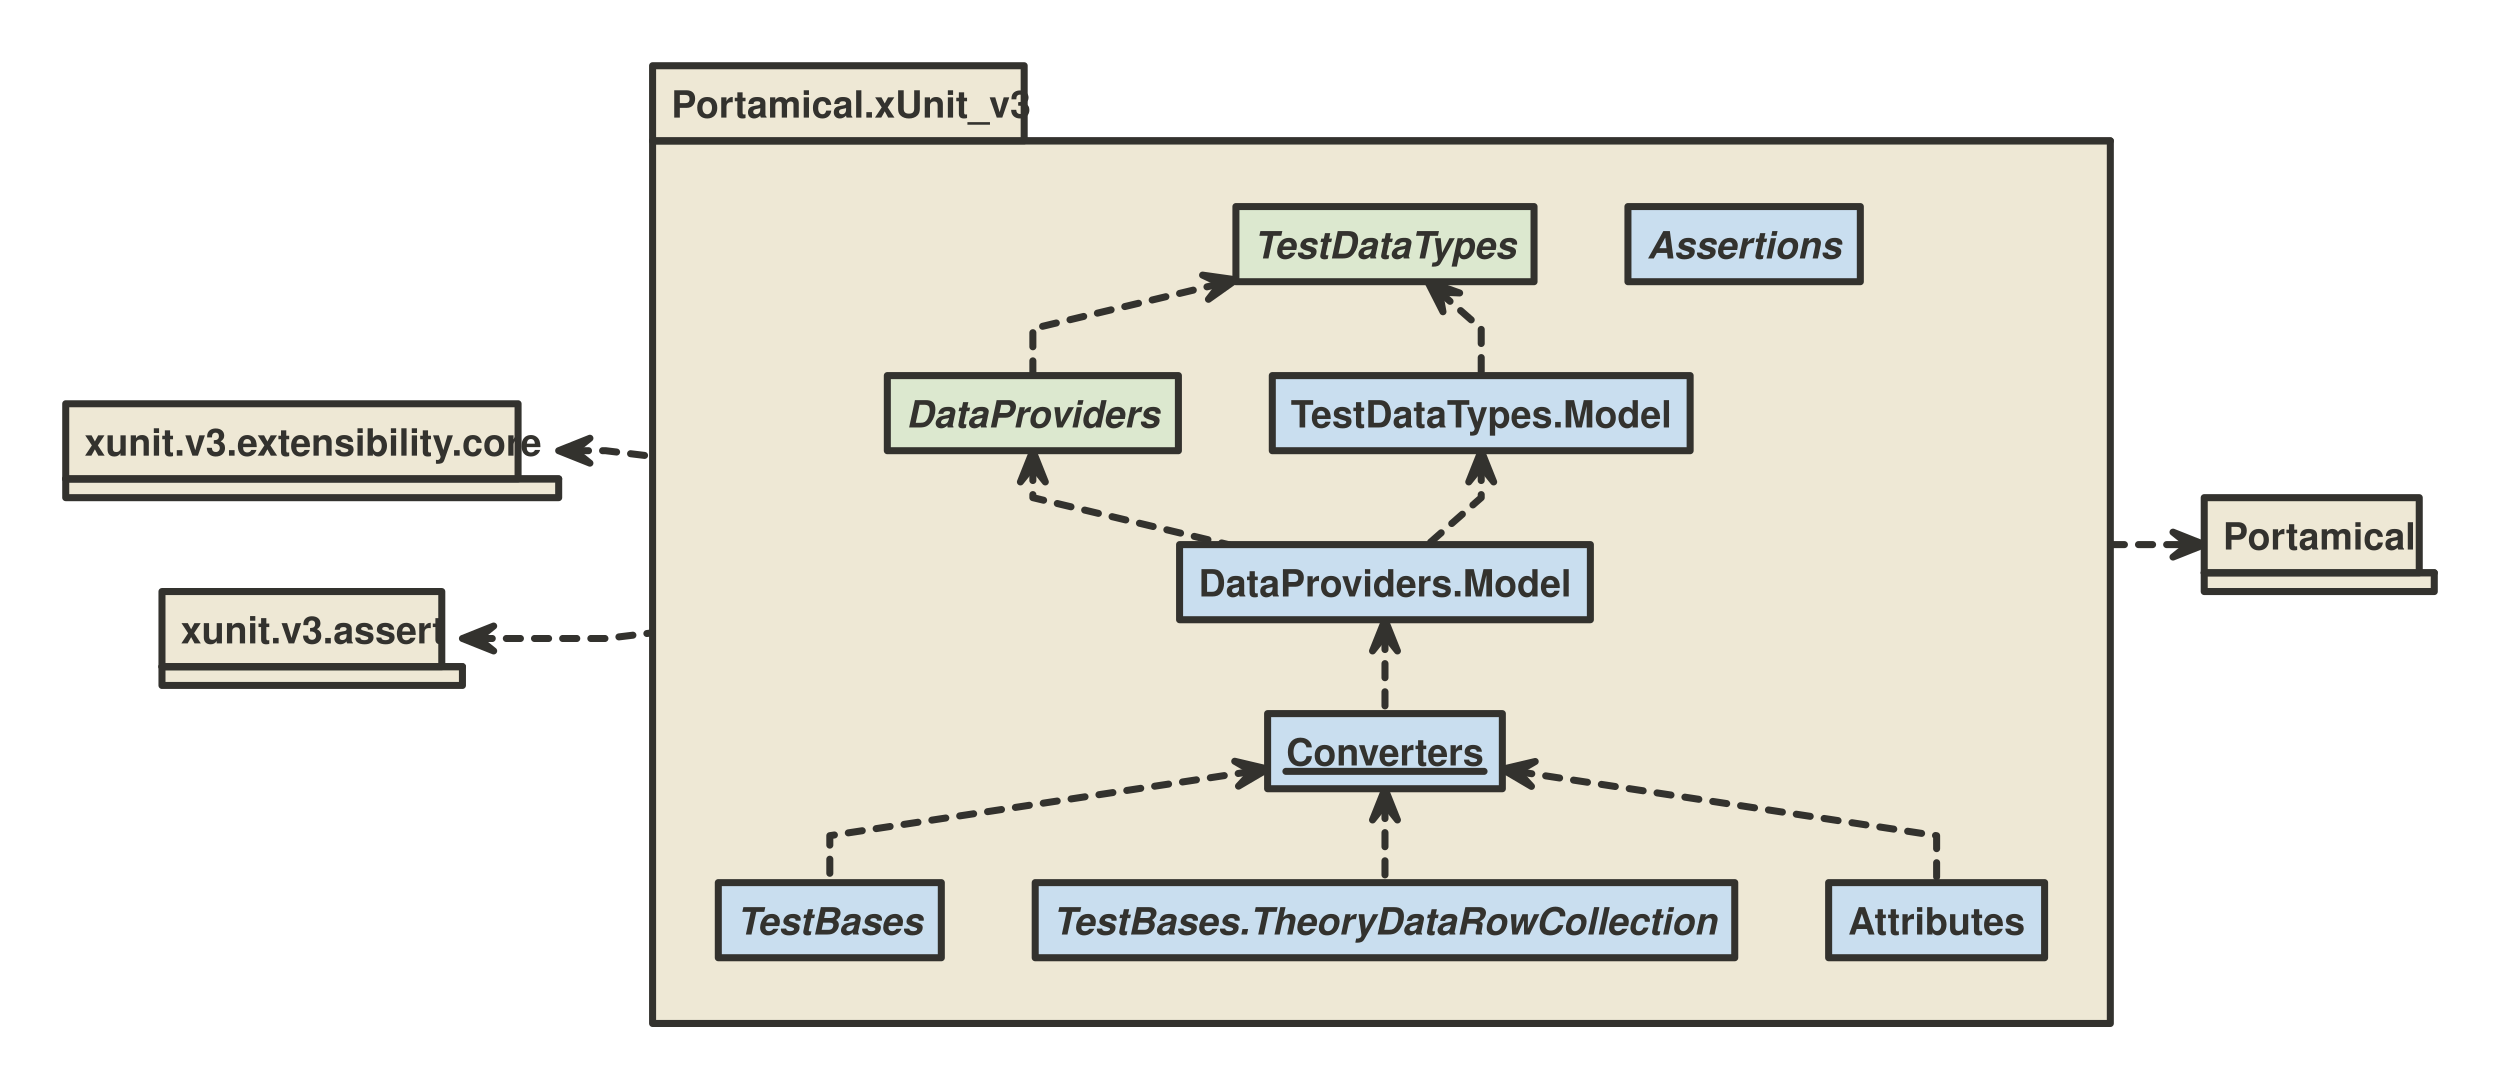
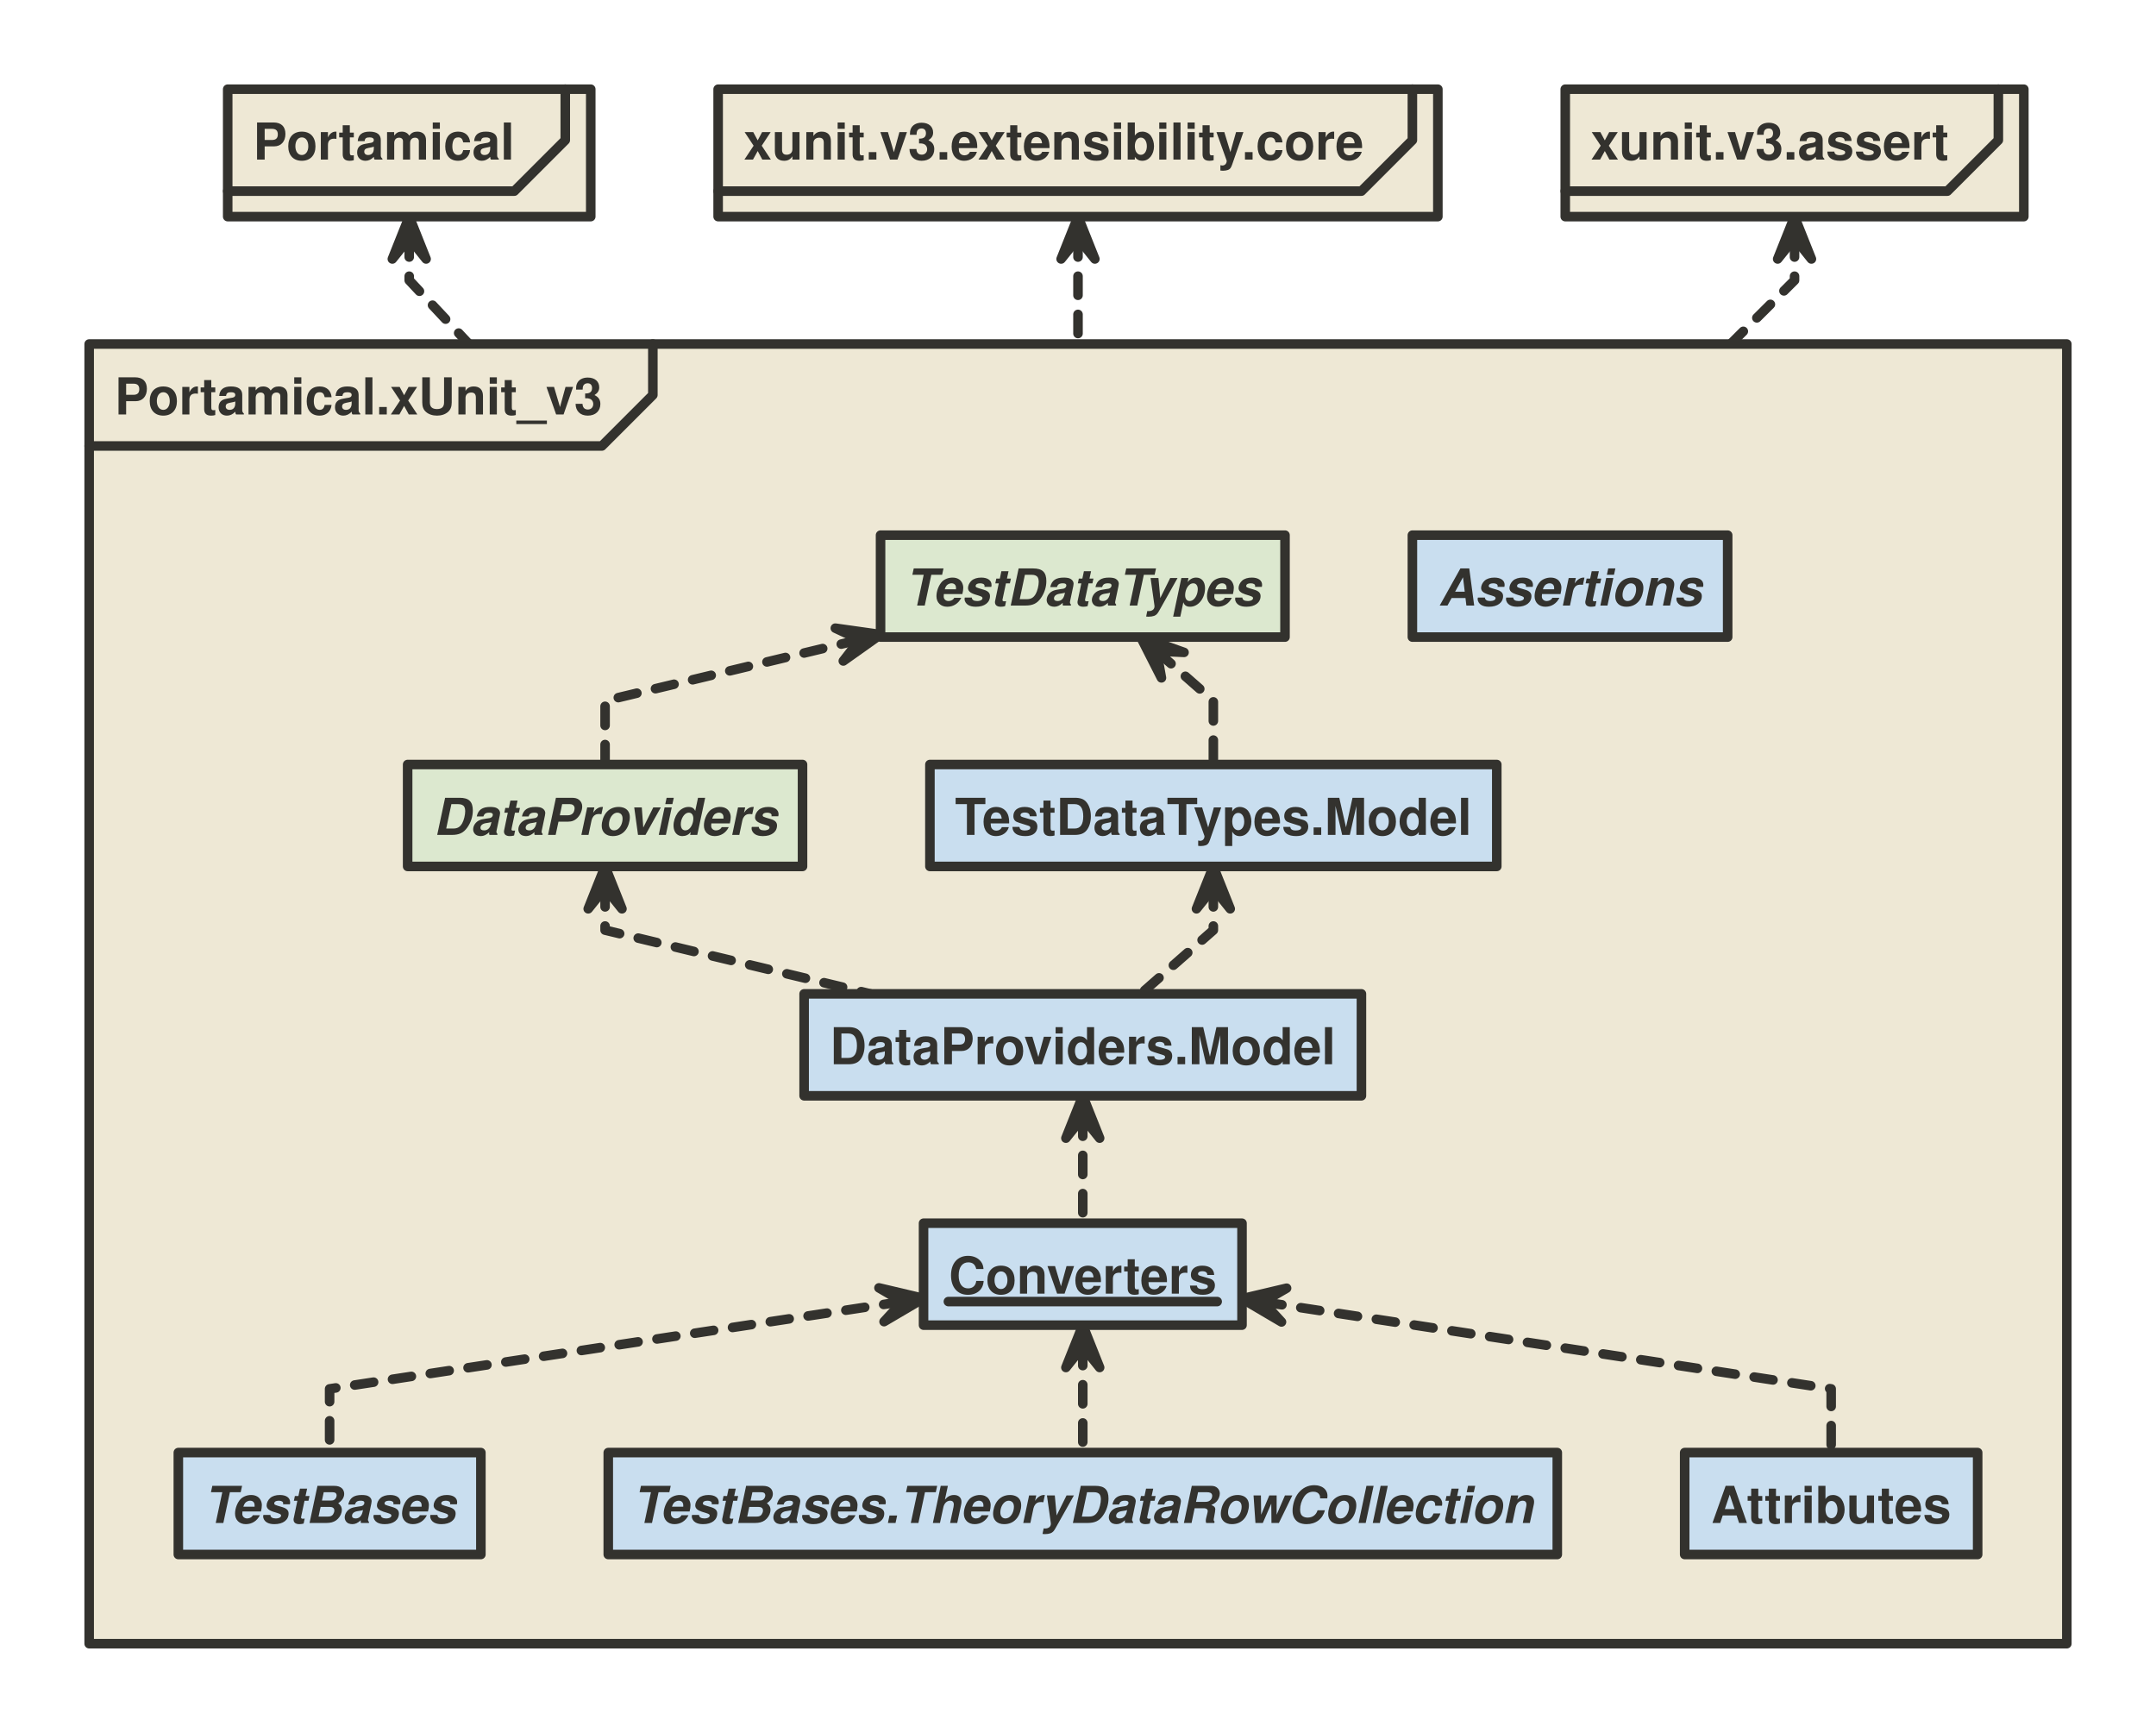
- <svg xmlns="http://www.w3.org/2000/svg" version="1.1" baseProfile="full" width="1065.0" height="464.0" viewBox="0 0 1065 464">
+ <svg xmlns="http://www.w3.org/2000/svg" version="1.1" baseProfile="full" width="677.0" height="544.0" viewBox="0 0 677 544">
  <g stroke-width="1.0" text-align="left" font="12pt Helvetica, Arial, sans-serif" font-size="12pt" font-family="Helvetica" font-weight="bold" font-style="normal">
    <g font-family="Helvetica" font-size="12pt" font-weight="bold" font-style="normal" stroke-width="3.0" stroke-linejoin="round" stroke-linecap="round" stroke="#33322E">
      <g stroke="transparent" fill="transparent">
-         <rect x="0.0" y="0.0" height="464.0" width="1065.0" stroke="none" />
+         <rect x="0.0" y="0.0" height="544.0" width="677.0" stroke="none" />
      </g>
      <g transform="translate(8, 8)" fill="#33322E">
        <g transform="translate(20, 20)" fill="#33322E" font-family="Helvetica" font-size="12pt" font-weight="normal" font-style="normal">
          <g stroke-dasharray="6 6">
-             <path d="M216.7 164.0 L230 164 L250 166.421 L250.0 166.4 " fill="none" />
-           </g>
-           <path d="M223.3 158.7 L216.7 164.0 L223.3 169.3 L210.0 164.0 Z" />
+             <path d="M100.5 46.7 L100.5 60 L119.25 80 L119.3 80.0 " fill="none" />
+           </g>
+           <path d="M105.8 53.3 L100.5 46.7 L95.2 53.3 L100.5 40.0 Z" />
          <g stroke-dasharray="6 6">
-             <path d="M871.0 204.0 L891 204 L904.333 204 L904.3 204.0 " fill="none" />
-           </g>
-           <path d="M897.7 209.3 L904.3 204.0 L897.7 198.7 L911.0 204.0 Z" />
+             <path d="M310.5 46.7 L310.5 60 L310.5 80 L310.5 80.0 " fill="none" />
+           </g>
+           <path d="M315.8 53.3 L310.5 46.7 L305.2 53.3 L310.5 40.0 Z" />
          <g stroke-dasharray="6 6">
-             <path d="M175.7 244.0 L230 244 L250 241.579 L250.0 241.6 " fill="none" />
-           </g>
-           <path d="M182.3 238.7 L175.7 244.0 L182.3 249.3 L169.0 244.0 Z" />
-           <g data-name="xunit.v3.extensibility.core">
-             <g fill="#eee8d5" stroke="#33322E" data-name="xunit.v3.extensibility.core">
-               <rect x="0.0" y="176.0" height="8.0" width="210.0" data-name="xunit.v3.extensibility.core" />
-               <path d="M0.0 176.0 L0.0 144.0 L192.7 144.0 L192.7 176.0 Z" data-name="xunit.v3.extensibility.core" />
-               <path d="M0.0 176.0 L210.0 176.0" fill="none" data-name="xunit.v3.extensibility.core" />
-             </g>
-             <g transform="translate(0, 144)" font-family="Helvetica" font-size="12pt" font-weight="bold" font-style="normal" data-name="xunit.v3.extensibility.core" data-compartment="0">
-               <g transform="translate(8, 8)" fill="#33322E" text-align="left" data-name="xunit.v3.extensibility.core" data-compartment="0">
-                 <text x="0.0" y="14.1" stroke="none" data-name="xunit.v3.extensibility.core" data-compartment="0">xunit.v3.extensibility.core</text>
-               </g>
-             </g>
-             <g transform="translate(0, 176)" font-family="Helvetica" font-size="12pt" font-weight="normal" font-style="normal" data-name="xunit.v3.extensibility.core" data-compartment="1">
-               <g transform="translate(8, 8)" fill="#33322E" data-name="xunit.v3.extensibility.core" data-compartment="1">
+             <path d="M535.5 46.7 L535.5 60 L515.411 80 L515.4 80.0 " fill="none" />
+           </g>
+           <path d="M540.8 53.3 L535.5 46.7 L530.2 53.3 L535.5 40.0 Z" />
+           <g data-name="Portamical">
+             <g fill="#eee8d5" stroke="#33322E" data-name="Portamical">
+               <rect x="43.5" y="0.0" height="40.0" width="114.0" data-name="Portamical" />
+               <path d="M43.5 32.0 L133.5 32.0 L149.5 16.0 L149.5 0.0" fill="none" data-name="Portamical" />
+             </g>
+             <g transform="translate(43.5, 0)" font-family="Helvetica" font-size="12pt" font-weight="bold" font-style="normal" data-name="Portamical" data-compartment="0">
+               <g transform="translate(8, 8)" fill="#33322E" text-align="left" data-name="Portamical" data-compartment="0">
+                 <text x="0.0" y="14.1" stroke="none" data-name="Portamical" data-compartment="0">Portamical</text>
+               </g>
+             </g>
+             <g transform="translate(43.5, 32)" font-family="Helvetica" font-size="12pt" font-weight="normal" font-style="normal" data-name="Portamical" data-compartment="1">
+               <g transform="translate(8, 8)" fill="#33322E" data-name="Portamical" data-compartment="1">
								
							</g>
            </g>
          </g>
          <g data-name="Portamical.xUnit_v3">
            <g fill="#eee8d5" stroke="#33322E" data-name="Portamical.xUnit_v3">
-               <rect x="250.0" y="32.0" height="376.0" width="621.0" data-name="Portamical.xUnit_v3" />
-               <path d="M250.0 32.0 L250.0 0.0 L408.3 0.0 L408.3 32.0 Z" data-name="Portamical.xUnit_v3" />
-               <path d="M250.0 32.0 L871.0 32.0" fill="none" data-name="Portamical.xUnit_v3" />
-             </g>
-             <g transform="translate(250, 0)" font-family="Helvetica" font-size="12pt" font-weight="bold" font-style="normal" data-name="Portamical.xUnit_v3" data-compartment="0">
+               <rect x="0.0" y="80.0" height="408.0" width="621.0" data-name="Portamical.xUnit_v3" />
+               <path d="M0.0 112.0 L161.0 112.0 L177.0 96.0 L177.0 80.0" fill="none" data-name="Portamical.xUnit_v3" />
+             </g>
+             <g transform="translate(0, 80)" font-family="Helvetica" font-size="12pt" font-weight="bold" font-style="normal" data-name="Portamical.xUnit_v3" data-compartment="0">
              <g transform="translate(8, 8)" fill="#33322E" text-align="left" data-name="Portamical.xUnit_v3" data-compartment="0">
                <text x="0.0" y="14.1" stroke="none" data-name="Portamical.xUnit_v3" data-compartment="0">Portamical.xUnit_v3</text>
              </g>
            </g>
-             <g transform="translate(250, 32)" font-family="Helvetica" font-size="12pt" font-weight="normal" font-style="normal" data-name="Portamical.xUnit_v3" data-compartment="1">
+             <g transform="translate(0, 112)" font-family="Helvetica" font-size="12pt" font-weight="normal" font-style="normal" data-name="Portamical.xUnit_v3" data-compartment="1">
              <g transform="translate(8, 8)" fill="#33322E" data-name="Portamical.xUnit_v3" data-compartment="1">
                <g transform="translate(20, 20)" fill="#33322E" font-family="Helvetica" font-size="12pt" font-weight="normal" font-style="normal" data-name="Portamical.xUnit_v3" data-compartment="1">
                  <g stroke-dasharray="6 6" data-name="Portamical.xUnit_v3" data-compartment="1">
                    <path d="M214.0 32.8 L134 52 L134 72 L134.0 72.0 " fill="none" data-name="Portamical.xUnit_v3" data-compartment="1" />
                  </g>
                  <path d="M208.8 39.5 L214.0 32.8 L206.3 29.2 L220.5 31.2 Z" data-name="Portamical.xUnit_v3" data-compartment="1" />
                  <g stroke-dasharray="6 6" data-name="Portamical.xUnit_v3" data-compartment="1">
                    <path d="M307.2 36.4 L325 52 L325 72 L325.0 72.0 " fill="none" data-name="Portamical.xUnit_v3" data-compartment="1" />
                  </g>
                  <path d="M315.8 36.8 L307.2 36.4 L308.7 44.8 L302.2 32.0 Z" data-name="Portamical.xUnit_v3" data-compartment="1" />
                  <g stroke-dasharray="6 6" data-name="Portamical.xUnit_v3" data-compartment="1">
                    <path d="M134.0 110.7 L134 124 L217.333 144 L217.3 144.0 " fill="none" data-name="Portamical.xUnit_v3" data-compartment="1" />
                  </g>
                  <path d="M139.3 117.3 L134.0 110.7 L128.7 117.3 L134.0 104.0 Z" data-name="Portamical.xUnit_v3" data-compartment="1" />
                  <g stroke-dasharray="6 6" data-name="Portamical.xUnit_v3" data-compartment="1">
                    <path d="M325.0 110.7 L325 124 L302.222 144 L302.2 144.0 " fill="none" data-name="Portamical.xUnit_v3" data-compartment="1" />
                  </g>
                  <path d="M330.3 117.3 L325.0 110.7 L319.7 117.3 L325.0 104.0 Z" data-name="Portamical.xUnit_v3" data-compartment="1" />
                  <g stroke-dasharray="6 6" data-name="Portamical.xUnit_v3" data-compartment="1">
                    <path d="M284.0 182.7 L284 196 L284 216 L284.0 216.0 " fill="none" data-name="Portamical.xUnit_v3" data-compartment="1" />
                  </g>
                  <path d="M289.3 189.3 L284.0 182.7 L278.7 189.3 L284.0 176.0 Z" data-name="Portamical.xUnit_v3" data-compartment="1" />
                  <g stroke-dasharray="6 6" data-name="Portamical.xUnit_v3" data-compartment="1">
                    <path d="M227.4 240.6 L47.5 268 L47.5 288 L47.5 288.0 " fill="none" data-name="Portamical.xUnit_v3" data-compartment="1" />
                  </g>
                  <path d="M221.6 246.9 L227.4 240.6 L220.0 236.3 L234.0 239.6 Z" data-name="Portamical.xUnit_v3" data-compartment="1" />
                  <g stroke-dasharray="6 6" data-name="Portamical.xUnit_v3" data-compartment="1">
                    <path d="M284.0 254.7 L284 268 L284 288 L284.0 288.0 " fill="none" data-name="Portamical.xUnit_v3" data-compartment="1" />
                  </g>
                  <path d="M289.3 261.3 L284.0 254.7 L278.7 261.3 L284.0 248.0 Z" data-name="Portamical.xUnit_v3" data-compartment="1" />
                  <g stroke-dasharray="6 6" data-name="Portamical.xUnit_v3" data-compartment="1">
                    <path d="M340.6 240.7 L519 268 L519 288 L519.0 288.0 " fill="none" data-name="Portamical.xUnit_v3" data-compartment="1" />
                  </g>
                  <path d="M348.0 236.4 L340.6 240.7 L346.4 247.0 L334.0 239.7 Z" data-name="Portamical.xUnit_v3" data-compartment="1" />
                  <g data-name="TestDataTypes">
                    <g fill="#DCE8CF" stroke="#33322E" data-name="TestDataTypes">
                      <rect x="220.5" y="0.0" height="32.0" width="127.0" data-name="TestDataTypes" />
                    </g>
                    <g transform="translate(220.5, 0)" font-family="Helvetica" font-size="12pt" font-weight="bold" font-style="italic" data-name="TestDataTypes" data-compartment="0">
                      <g transform="translate(8, 8)" fill="#33322E" text-align="center" data-name="TestDataTypes" data-compartment="0">
                        <text x="55.5" y="14.1" stroke="none" text-anchor="middle" data-name="TestDataTypes" data-compartment="0">TestDataTypes</text>
                      </g>
                    </g>
                  </g>
                  <g data-name="TestDataTypes.Model">
                    <g fill="#C9DEEF" stroke="#33322E" data-name="TestDataTypes.Model">
                      <rect x="236.0" y="72.0" height="32.0" width="178.0" data-name="TestDataTypes.Model" />
                    </g>
                    <g transform="translate(236, 72)" font-family="Helvetica" font-size="12pt" font-weight="bold" font-style="normal" data-name="TestDataTypes.Model" data-compartment="0">
                      <g transform="translate(8, 8)" fill="#33322E" text-align="center" data-name="TestDataTypes.Model" data-compartment="0">
                        <text x="81.0" y="14.1" stroke="none" text-anchor="middle" data-name="TestDataTypes.Model" data-compartment="0">TestDataTypes.Model</text>
                      </g>
                    </g>
                  </g>
                  <g data-name="DataProviders">
                    <g fill="#DCE8CF" stroke="#33322E" data-name="DataProviders">
                      <rect x="72.0" y="72.0" height="32.0" width="124.0" data-name="DataProviders" />
                    </g>
                    <g transform="translate(72, 72)" font-family="Helvetica" font-size="12pt" font-weight="bold" font-style="italic" data-name="DataProviders" data-compartment="0">
                      <g transform="translate(8, 8)" fill="#33322E" text-align="center" data-name="DataProviders" data-compartment="0">
                        <text x="54.0" y="14.1" stroke="none" text-anchor="middle" data-name="DataProviders" data-compartment="0">DataProviders</text>
                      </g>
                    </g>
                  </g>
                  <g data-name="DataProviders.Model">
                    <g fill="#C9DEEF" stroke="#33322E" data-name="DataProviders.Model">
                      <rect x="196.5" y="144.0" height="32.0" width="175.0" data-name="DataProviders.Model" />
                    </g>
                    <g transform="translate(196.5, 144)" font-family="Helvetica" font-size="12pt" font-weight="bold" font-style="normal" data-name="DataProviders.Model" data-compartment="0">
                      <g transform="translate(8, 8)" fill="#33322E" text-align="center" data-name="DataProviders.Model" data-compartment="0">
                        <text x="79.5" y="14.1" stroke="none" text-anchor="middle" data-name="DataProviders.Model" data-compartment="0">DataProviders.Model</text>
                      </g>
                    </g>
                  </g>
                  <g data-name="Converters">
                    <g fill="#C9DEEF" stroke="#33322E" data-name="Converters">
                      <rect x="234.0" y="216.0" height="32.0" width="100.0" data-name="Converters" />
                    </g>
                    <g transform="translate(234, 216)" font-family="Helvetica" font-size="12pt" font-weight="bold" font-style="normal" data-name="Converters" data-compartment="0">
                      <g transform="translate(8, 8)" fill="#33322E" text-align="center" stroke-width="3.0" data-name="Converters" data-compartment="0">
                        <text x="42.0" y="14.1" stroke="none" text-anchor="middle" data-name="Converters" data-compartment="0">Converters</text>
                        <path d="M-0.2 16.6 L84.2 16.6" fill="none" data-name="Converters" data-compartment="0" />
                      </g>
                    </g>
                  </g>
                  <g data-name="TestBases">
                    <g fill="#C9DEEF" stroke="#33322E" data-name="TestBases">
                      <rect x="0.0" y="288.0" height="32.0" width="95.0" data-name="TestBases" />
                    </g>
                    <g transform="translate(0, 288)" font-family="Helvetica" font-size="12pt" font-weight="bold" font-style="italic" data-name="TestBases" data-compartment="0">
                      <g transform="translate(8, 8)" fill="#33322E" text-align="center" data-name="TestBases" data-compartment="0">
                        <text x="39.5" y="14.1" stroke="none" text-anchor="middle" data-name="TestBases" data-compartment="0">TestBases</text>
                      </g>
                    </g>
                  </g>
                  <g data-name="TestBases.TheoryDataRowCollection">
                    <g fill="#C9DEEF" stroke="#33322E" data-name="TestBases.TheoryDataRowCollection">
                      <rect x="135.0" y="288.0" height="32.0" width="298.0" data-name="TestBases.TheoryDataRowCollection" />
                    </g>
                    <g transform="translate(135, 288)" font-family="Helvetica" font-size="12pt" font-weight="bold" font-style="italic" data-name="TestBases.TheoryDataRowCollection" data-compartment="0">
                      <g transform="translate(8, 8)" fill="#33322E" text-align="center" data-name="TestBases.TheoryDataRowCollection" data-compartment="0">
                        <text x="141.0" y="14.1" stroke="none" text-anchor="middle" data-name="TestBases.TheoryDataRowCollection" data-compartment="0">TestBases.TheoryDataRowCollection</text>
                      </g>
                    </g>
                  </g>
                  <g data-name="Attributes">
                    <g fill="#C9DEEF" stroke="#33322E" data-name="Attributes">
                      <rect x="473.0" y="288.0" height="32.0" width="92.0" data-name="Attributes" />
                    </g>
                    <g transform="translate(473, 288)" font-family="Helvetica" font-size="12pt" font-weight="bold" font-style="normal" data-name="Attributes" data-compartment="0">
                      <g transform="translate(8, 8)" fill="#33322E" text-align="center" data-name="Attributes" data-compartment="0">
                        <text x="38.0" y="14.1" stroke="none" text-anchor="middle" data-name="Attributes" data-compartment="0">Attributes</text>
                      </g>
                    </g>
                  </g>
                  <g data-name="Assertions">
                    <g fill="#C9DEEF" stroke="#33322E" data-name="Assertions">
                      <rect x="387.5" y="0.0" height="32.0" width="99.0" data-name="Assertions" />
                    </g>
                    <g transform="translate(387.5, 0)" font-family="Helvetica" font-size="12pt" font-weight="bold" font-style="italic" data-name="Assertions" data-compartment="0">
                      <g transform="translate(8, 8)" fill="#33322E" text-align="center" data-name="Assertions" data-compartment="0">
                        <text x="41.5" y="14.1" stroke="none" text-anchor="middle" data-name="Assertions" data-compartment="0">Assertions</text>
                      </g>
                    </g>
                  </g>
                </g>
              </g>
            </g>
          </g>
-           <g data-name="Portamical">
-             <g fill="#eee8d5" stroke="#33322E" data-name="Portamical">
-               <rect x="911.0" y="216.0" height="8.0" width="98.0" data-name="Portamical" />
-               <path d="M911.0 216.0 L911.0 184.0 L1002.6 184.0 L1002.6 216.0 Z" data-name="Portamical" />
-               <path d="M911.0 216.0 L1009.0 216.0" fill="none" data-name="Portamical" />
-             </g>
-             <g transform="translate(911, 184)" font-family="Helvetica" font-size="12pt" font-weight="bold" font-style="normal" data-name="Portamical" data-compartment="0">
-               <g transform="translate(8, 8)" fill="#33322E" text-align="left" data-name="Portamical" data-compartment="0">
-                 <text x="0.0" y="14.1" stroke="none" data-name="Portamical" data-compartment="0">Portamical</text>
-               </g>
-             </g>
-             <g transform="translate(911, 216)" font-family="Helvetica" font-size="12pt" font-weight="normal" font-style="normal" data-name="Portamical" data-compartment="1">
-               <g transform="translate(8, 8)" fill="#33322E" data-name="Portamical" data-compartment="1">
+           <g data-name="xunit.v3.extensibility.core">
+             <g fill="#eee8d5" stroke="#33322E" data-name="xunit.v3.extensibility.core">
+               <rect x="197.5" y="0.0" height="40.0" width="226.0" data-name="xunit.v3.extensibility.core" />
+               <path d="M197.5 32.0 L399.5 32.0 L415.5 16.0 L415.5 0.0" fill="none" data-name="xunit.v3.extensibility.core" />
+             </g>
+             <g transform="translate(197.5, 0)" font-family="Helvetica" font-size="12pt" font-weight="bold" font-style="normal" data-name="xunit.v3.extensibility.core" data-compartment="0">
+               <g transform="translate(8, 8)" fill="#33322E" text-align="left" data-name="xunit.v3.extensibility.core" data-compartment="0">
+                 <text x="0.0" y="14.1" stroke="none" data-name="xunit.v3.extensibility.core" data-compartment="0">xunit.v3.extensibility.core</text>
+               </g>
+             </g>
+             <g transform="translate(197.5, 32)" font-family="Helvetica" font-size="12pt" font-weight="normal" font-style="normal" data-name="xunit.v3.extensibility.core" data-compartment="1">
+               <g transform="translate(8, 8)" fill="#33322E" data-name="xunit.v3.extensibility.core" data-compartment="1">
								
							</g>
            </g>
          </g>
          <g data-name="xunit.v3.assert">
            <g fill="#eee8d5" stroke="#33322E" data-name="xunit.v3.assert">
-               <rect x="41.0" y="256.0" height="8.0" width="128.0" data-name="xunit.v3.assert" />
-               <path d="M41.0 256.0 L41.0 224.0 L160.2 224.0 L160.2 256.0 Z" data-name="xunit.v3.assert" />
-               <path d="M41.0 256.0 L169.0 256.0" fill="none" data-name="xunit.v3.assert" />
-             </g>
-             <g transform="translate(41, 224)" font-family="Helvetica" font-size="12pt" font-weight="bold" font-style="normal" data-name="xunit.v3.assert" data-compartment="0">
+               <rect x="463.5" y="0.0" height="40.0" width="144.0" data-name="xunit.v3.assert" />
+               <path d="M463.5 32.0 L583.5 32.0 L599.5 16.0 L599.5 0.0" fill="none" data-name="xunit.v3.assert" />
+             </g>
+             <g transform="translate(463.5, 0)" font-family="Helvetica" font-size="12pt" font-weight="bold" font-style="normal" data-name="xunit.v3.assert" data-compartment="0">
              <g transform="translate(8, 8)" fill="#33322E" text-align="left" data-name="xunit.v3.assert" data-compartment="0">
                <text x="0.0" y="14.1" stroke="none" data-name="xunit.v3.assert" data-compartment="0">xunit.v3.assert</text>
              </g>
            </g>
-             <g transform="translate(41, 256)" font-family="Helvetica" font-size="12pt" font-weight="normal" font-style="normal" data-name="xunit.v3.assert" data-compartment="1">
+             <g transform="translate(463.5, 32)" font-family="Helvetica" font-size="12pt" font-weight="normal" font-style="normal" data-name="xunit.v3.assert" data-compartment="1">
              <g transform="translate(8, 8)" fill="#33322E" data-name="xunit.v3.assert" data-compartment="1">
								
							</g>
            </g>
          </g>
        </g>
      </g>
    </g>
  </g>
</svg>
